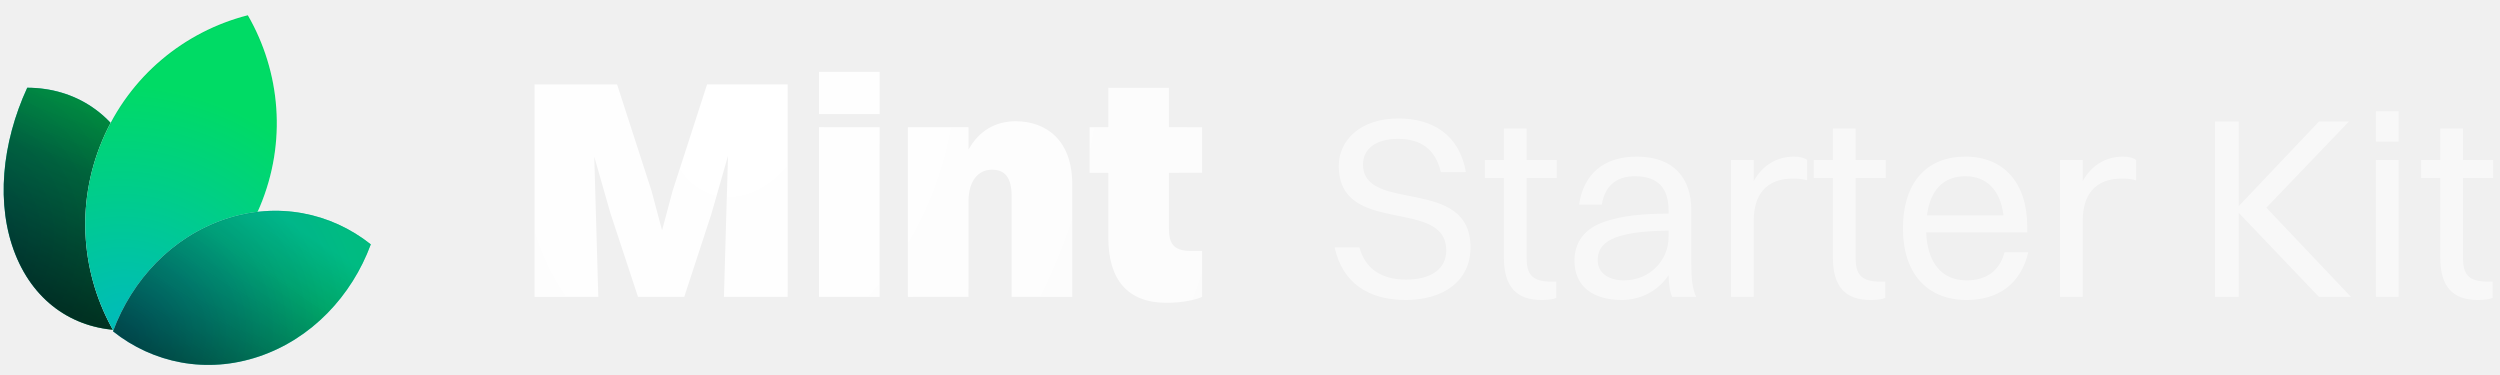
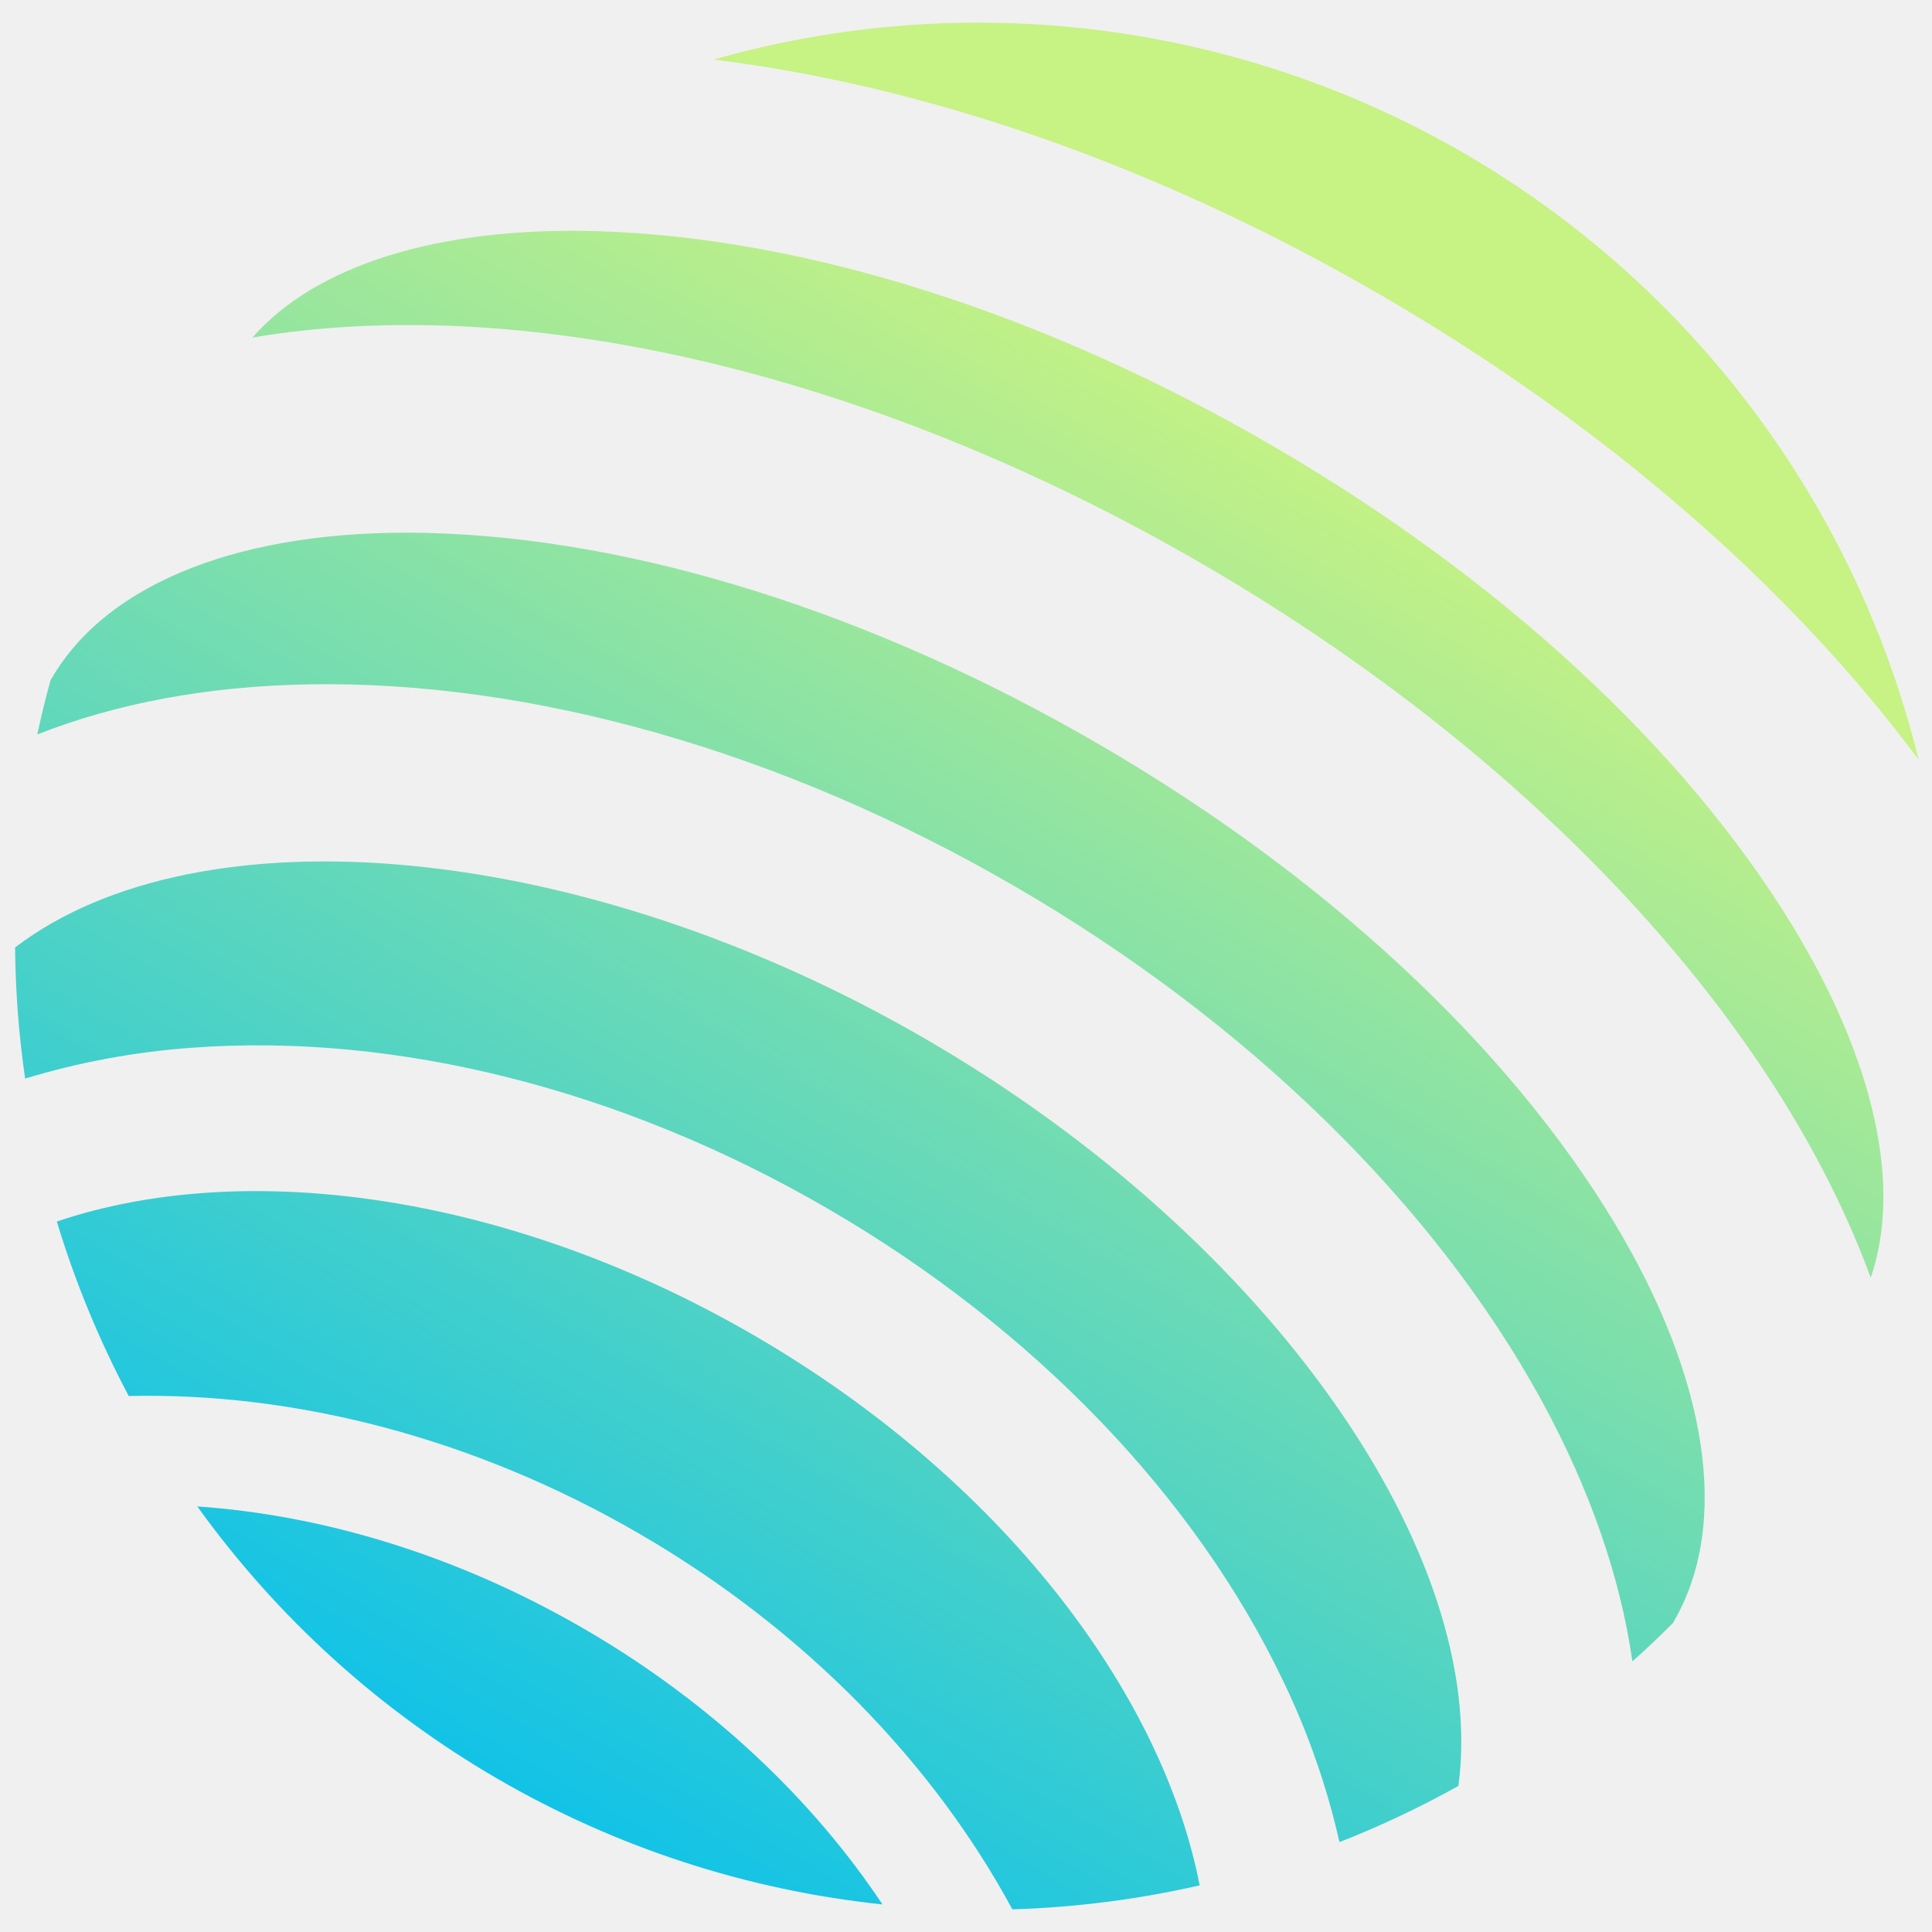
- <svg xmlns="http://www.w3.org/2000/svg" width="160" height="24" viewBox="0 0 160 24" fill="none">
-   <path d="M7.953 21.139C4.896 21.13 2.255 19.458 0.987 16.29C-0.28 13.121 0.109 9.163 1.744 5.615C4.801 5.624 7.442 7.296 8.71 10.465C9.977 13.633 9.588 17.591 7.953 21.139Z" fill="white" />
-   <path d="M7.953 21.139C4.896 21.13 2.255 19.458 0.987 16.29C-0.28 13.121 0.109 9.163 1.744 5.615C4.801 5.624 7.442 7.296 8.71 10.465C9.977 13.633 9.588 17.591 7.953 21.139Z" fill="url(#paint0_radial_115_109)" />
-   <path d="M7.953 21.139C4.896 21.13 2.255 19.458 0.987 16.29C-0.28 13.121 0.109 9.163 1.744 5.615C4.801 5.624 7.442 7.296 8.71 10.465C9.977 13.633 9.588 17.591 7.953 21.139Z" fill="black" fill-opacity="0.5" style="mix-blend-mode:hard-light" />
-   <path d="M7.953 21.139C4.896 21.13 2.255 19.458 0.987 16.29C-0.28 13.121 0.109 9.163 1.744 5.615C4.801 5.624 7.442 7.296 8.71 10.465C9.977 13.633 9.588 17.591 7.953 21.139Z" fill="url(#paint1_linear_115_109)" fill-opacity="0.5" style="mix-blend-mode:hard-light" />
-   <path d="M7.935 21.111C4.897 21.096 2.274 19.431 1.013 16.279C-0.248 13.124 0.136 9.182 1.762 5.643C4.8 5.659 7.423 7.324 8.684 10.476C9.945 13.63 9.561 17.572 7.935 21.111Z" stroke="url(#paint2_linear_115_109)" stroke-opacity="0.05" stroke-width="0.056" />
-   <path d="M7.31 21.257C11.354 20.221 14.884 17.375 16.628 13.236C18.373 9.097 17.945 4.587 15.86 0.976C11.816 2.012 8.287 4.858 6.542 8.998C4.797 13.137 5.225 17.646 7.31 21.257Z" fill="white" />
-   <path d="M7.31 21.257C11.354 20.221 14.884 17.375 16.628 13.236C18.373 9.097 17.945 4.587 15.86 0.976C11.816 2.012 8.287 4.858 6.542 8.998C4.797 13.137 5.225 17.646 7.31 21.257Z" fill="url(#paint3_radial_115_109)" />
-   <path d="M16.602 13.225C14.864 17.349 11.351 20.187 7.324 21.225C5.253 17.624 4.829 13.132 6.568 9.009C8.306 4.885 11.819 2.047 15.846 1.009C17.918 4.61 18.341 9.101 16.602 13.225Z" stroke="url(#paint4_linear_115_109)" stroke-opacity="0.05" stroke-width="0.056" />
-   <path d="M7.234 21.207C9.789 23.237 13.21 23.951 16.577 22.814C19.944 21.677 22.506 18.945 23.73 15.638C21.175 13.608 17.754 12.894 14.387 14.031C11.02 15.168 8.458 17.901 7.234 21.207Z" fill="white" />
-   <path d="M7.234 21.207C9.789 23.237 13.21 23.951 16.577 22.814C19.944 21.677 22.506 18.945 23.73 15.638C21.175 13.608 17.754 12.894 14.387 14.031C11.02 15.168 8.458 17.901 7.234 21.207Z" fill="url(#paint5_radial_115_109)" />
-   <path d="M7.234 21.207C9.789 23.237 13.21 23.951 16.577 22.814C19.944 21.677 22.506 18.945 23.73 15.638C21.175 13.608 17.754 12.894 14.387 14.031C11.02 15.168 8.458 17.901 7.234 21.207Z" fill="black" fill-opacity="0.2" style="mix-blend-mode:hard-light" />
-   <path d="M7.234 21.207C9.789 23.237 13.21 23.951 16.577 22.814C19.944 21.677 22.506 18.945 23.73 15.638C21.175 13.608 17.754 12.894 14.387 14.031C11.02 15.168 8.458 17.901 7.234 21.207Z" fill="url(#paint6_linear_115_109)" fill-opacity="0.5" style="mix-blend-mode:hard-light" />
-   <path d="M16.568 22.787C13.218 23.918 9.814 23.212 7.267 21.198C8.492 17.907 11.044 15.189 14.396 14.058C17.747 12.927 21.15 13.633 23.697 15.648C22.472 18.938 19.92 21.656 16.568 22.787Z" stroke="url(#paint7_linear_115_109)" stroke-opacity="0.05" stroke-width="0.056" />
-   <path d="M34.212 19V5.4H39.492L41.692 12.2L42.372 14.74L43.052 12.2L45.252 5.4H50.412V19H46.332L46.592 9.98L45.532 13.68L43.792 19H40.832L39.052 13.6L38.032 10.02L38.292 19H34.212ZM52.416 7.3V4.6H56.295V7.3H52.416ZM52.416 19V8.14H56.295V19H52.416ZM58.104 19V8.14H61.984V9.58C62.664 8.34 63.744 7.76 65.004 7.76C66.964 7.76 68.624 8.98 68.624 11.78V19H64.744V12.56C64.744 11.34 64.304 10.86 63.484 10.86C62.604 10.86 61.984 11.58 61.984 12.88V19H58.104ZM70.933 15.22V11.06H69.733V8.14H70.933V5.62H74.813V8.14H76.933V11.06H74.813V14.6C74.813 15.5 75.033 16.06 76.213 16.06H76.933V19C76.493 19.2 75.673 19.38 74.653 19.38C72.153 19.38 70.933 17.88 70.933 15.22Z" fill="url(#paint8_radial_115_109)" />
-   <path d="M87.232 10.519C87.232 13.687 94.112 11.229 94.112 15.832C94.112 17.994 92.364 19.198 89.971 19.198C87.562 19.198 85.912 18.093 85.417 15.832H87.001C87.364 17.169 88.371 17.895 89.987 17.895C91.671 17.895 92.561 17.152 92.561 16.03C92.561 12.598 85.681 15.155 85.681 10.618C85.681 9.001 87.034 7.582 89.509 7.582C91.671 7.582 93.403 8.621 93.816 11.014H92.215C91.868 9.529 90.912 8.886 89.476 8.886C88.057 8.886 87.232 9.529 87.232 10.519ZM96.25 16.476V11.393H95.029V10.239H96.25V8.226H97.702V10.239H99.632V11.393H97.702V16.476C97.702 17.532 98.015 18.026 99.302 18.026H99.599V19.066C99.434 19.148 99.071 19.198 98.659 19.198C97.025 19.198 96.25 18.323 96.25 16.476ZM102.516 13.093H101.064C101.345 11.162 102.615 10.024 104.76 10.024C107.103 10.024 108.242 11.393 108.242 13.44V16.888C108.242 17.895 108.324 18.521 108.555 19H107.021C106.856 18.654 106.806 18.142 106.79 17.614C106.047 18.72 104.859 19.198 103.803 19.198C101.988 19.198 100.767 18.357 100.767 16.69C100.767 15.486 101.427 14.611 102.714 14.182C103.902 13.786 105.107 13.687 106.79 13.671V13.473C106.79 12.053 106.13 11.278 104.628 11.278C103.374 11.278 102.698 11.971 102.516 13.093ZM102.252 16.657C102.252 17.465 102.929 17.944 103.952 17.944C105.569 17.944 106.79 16.674 106.79 15.172V14.759C103.061 14.793 102.252 15.585 102.252 16.657ZM110.787 19V10.239H112.239V11.591C112.833 10.519 113.774 10.024 114.83 10.024C115.176 10.024 115.49 10.107 115.655 10.239V11.542C115.407 11.46 115.094 11.427 114.747 11.427C112.998 11.427 112.239 12.515 112.239 14.1V19H110.787ZM117.305 16.476V11.393H116.084V10.239H117.305V8.226H118.757V10.239H120.688V11.393H118.757V16.476C118.757 17.532 119.071 18.026 120.358 18.026H120.655V19.066C120.49 19.148 120.127 19.198 119.714 19.198C118.081 19.198 117.305 18.323 117.305 16.476ZM129.809 16.145C129.33 18.192 127.862 19.198 125.865 19.198C123.324 19.198 121.79 17.482 121.79 14.627C121.79 11.658 123.324 10.024 125.783 10.024C128.258 10.024 129.743 11.723 129.743 14.512V14.875H123.275C123.357 16.838 124.281 17.944 125.865 17.944C127.103 17.944 127.977 17.35 128.291 16.145H129.809ZM125.783 11.278C124.38 11.278 123.539 12.152 123.324 13.786H128.225C128.027 12.169 127.152 11.278 125.783 11.278ZM131.843 19V10.239H133.295V11.591C133.889 10.519 134.829 10.024 135.885 10.024C136.232 10.024 136.545 10.107 136.71 10.239V11.542C136.463 11.46 136.149 11.427 135.803 11.427C134.054 11.427 133.295 12.515 133.295 14.1V19H131.843ZM141.763 19V7.78H143.281V13.192L148.413 7.78H150.327L145.047 13.291L150.459 19H148.413L143.281 13.621V19H141.763ZM152.06 9.067V7.12H153.512V9.067H152.06ZM152.06 19V10.239H153.512V19H152.06ZM156.178 16.476V11.393H154.957V10.239H156.178V8.226H157.63V10.239H159.56V11.393H157.63V16.476C157.63 17.532 157.943 18.026 159.23 18.026H159.527V19.066C159.362 19.148 158.999 19.198 158.587 19.198C156.953 19.198 156.178 18.323 156.178 16.476Z" fill="white" fill-opacity="0.55" />
+ <svg xmlns="http://www.w3.org/2000/svg" width="256" height="256" viewBox="0 0 256 256" fill="none">
+   <path d="M26.146 199.614C36.708 214.305 50.257 226.598 65.902 235.686C81.548 244.774 98.938 250.452 116.932 252.348C107.675 238.417 94.218 225.6 77.418 215.842C60.619 206.084 42.828 200.754 26.146 199.614Z" fill="url(#paint0_linear_13278_146909)" />
+   <path d="M99.993 176.988C67.626 158.185 32.595 153.393 7.529 161.858C9.948 169.856 13.14 177.599 17.058 184.979C38.836 184.475 62.614 190.39 84.739 203.241C106.865 216.092 123.787 233.828 134.143 253C142.499 252.743 150.811 251.679 158.963 249.822C153.896 223.858 132.35 195.796 99.993 176.988Z" fill="url(#paint1_linear_13278_146909)" />
+   <path d="M254.229 100.663C250.113 83.925 242.668 68.188 232.336 54.391C222.004 40.594 208.997 29.021 194.093 20.362C179.189 11.703 162.693 6.137 145.59 3.995C128.487 1.852 111.128 3.179 94.549 7.894C122.246 11.284 152.99 21.681 183.14 39.197C213.291 56.713 237.573 78.266 254.229 100.663Z" fill="url(#paint2_linear_13278_146909)" />
+   <path d="M213.93 162.049C199.753 138.505 175.467 115.959 145.55 98.579C115.632 81.199 84.024 71.272 56.573 70.615C32.422 70.043 14.296 77.064 6.856 89.872C6.813 89.949 6.754 90.021 6.708 90.097C6.038 92.499 5.462 94.906 4.936 97.321C15.326 93.219 27.363 90.936 40.748 90.682C70.512 90.122 103.824 99.643 134.563 117.502C165.302 135.361 190.093 159.592 204.346 185.717C210.736 197.488 214.723 209.076 216.303 220.147C218.142 218.503 219.947 216.804 221.697 215.037C221.743 214.957 221.773 214.872 221.82 214.787C229.26 201.966 226.383 182.747 213.93 162.049Z" fill="url(#paint3_linear_13278_146909)" />
+   <path d="M122.788 137.754C76.974 111.137 26.346 106.968 2 125.543C2.048 131.357 2.492 137.161 3.33 142.915C10.492 140.744 17.873 139.377 25.337 138.839C52.543 136.792 82.537 144.372 109.755 160.193C136.974 176.014 158.43 198.326 170.132 222.956C173.367 229.703 175.834 236.792 177.488 244.09C182.902 241.967 188.167 239.48 193.245 236.646C197.321 206.292 168.616 164.375 122.788 137.754Z" fill="url(#paint4_linear_13278_146909)" />
+   <path d="M237.496 122.641C223.158 99.122 198.659 76.513 168.53 59.019C138.401 41.524 106.67 31.44 79.129 30.631C58.135 30.025 41.874 35.114 33.442 44.727C68.452 38.795 114.631 48.765 159.391 74.768C204.15 100.77 235.699 135.954 247.876 169.303C252.05 157.224 248.419 140.577 237.496 122.641Z" fill="url(#paint5_linear_13278_146909)" />
  <defs>
-     <radialGradient id="paint0_radial_115_109" cx="0" cy="0" r="1" gradientUnits="userSpaceOnUse" gradientTransform="translate(-3.00503 15.023) rotate(-10.029) scale(17.9572 17.784)">
-       <stop stop-color="#00B0BB" />
-       <stop offset="1" stop-color="#00DB65" />
-     </radialGradient>
-     <linearGradient id="paint1_linear_115_109" x1="7.39" y1="4.813" x2="1.63" y2="18.689" gradientUnits="userSpaceOnUse">
-       <stop stop-color="#18E299" />
-       <stop offset="1" />
+     <linearGradient id="paint0_linear_13278_146909" x1="169.969" y1="53.781" x2="54.083" y2="253" gradientUnits="userSpaceOnUse">
+       <stop offset="0" stop-color="#C7F284" />
+       <stop offset="1" stop-color="#00BEF0" />
    </linearGradient>
-     <linearGradient id="paint2_linear_115_109" x1="7.948" y1="8.016" x2="1.761" y2="18.746" gradientUnits="userSpaceOnUse">
-       <stop />
-       <stop offset="1" stop-opacity="0" />
+     <linearGradient id="paint1_linear_13278_146909" x1="169.969" y1="53.781" x2="54.083" y2="253" gradientUnits="userSpaceOnUse">
+       <stop offset="0" stop-color="#C7F284" />
+       <stop offset="1" stop-color="#00BEF0" />
    </linearGradient>
-     <radialGradient id="paint3_radial_115_109" cx="0" cy="0" r="1" gradientUnits="userSpaceOnUse" gradientTransform="translate(8.11404 20.8822) rotate(-75.7542) scale(21.6246 23.7772)">
-       <stop stop-color="#00BBBB" />
-       <stop offset="0.713" stop-color="#00DB65" />
-     </radialGradient>
-     <linearGradient id="paint4_linear_115_109" x1="7.602" y1="5.871" x2="15.556" y2="16.372" gradientUnits="userSpaceOnUse">
-       <stop />
-       <stop offset="1" stop-opacity="0" />
+     <linearGradient id="paint2_linear_13278_146909" x1="169.969" y1="53.781" x2="54.083" y2="253" gradientUnits="userSpaceOnUse">
+       <stop offset="0" stop-color="#C7F284" />
+       <stop offset="1" stop-color="#00BEF0" />
    </linearGradient>
-     <radialGradient id="paint5_radial_115_109" cx="0" cy="0" r="1" gradientUnits="userSpaceOnUse" gradientTransform="translate(7.84537 21.5181) rotate(-20.3525) scale(18.5603 17.32)">
-       <stop stop-color="#00B0BB" />
-       <stop offset="1" stop-color="#00DB65" />
-     </radialGradient>
-     <linearGradient id="paint6_linear_115_109" x1="16.808" y1="13.007" x2="10.041" y2="22.994" gradientUnits="userSpaceOnUse">
-       <stop stop-color="#00B1BC" />
-       <stop offset="1" />
+     <linearGradient id="paint3_linear_13278_146909" x1="169.969" y1="53.781" x2="54.083" y2="253" gradientUnits="userSpaceOnUse">
+       <stop offset="0" stop-color="#C7F284" />
+       <stop offset="1" stop-color="#00BEF0" />
    </linearGradient>
-     <linearGradient id="paint7_linear_115_109" x1="16.808" y1="13.007" x2="14.169" y2="23.841" gradientUnits="userSpaceOnUse">
-       <stop />
-       <stop offset="1" stop-opacity="0" />
+     <linearGradient id="paint4_linear_13278_146909" x1="169.969" y1="53.781" x2="54.083" y2="253" gradientUnits="userSpaceOnUse">
+       <stop offset="0" stop-color="#C7F284" />
+       <stop offset="1" stop-color="#00BEF0" />
    </linearGradient>
-     <radialGradient id="paint8_radial_115_109" cx="0" cy="0" r="1" gradientUnits="userSpaceOnUse" gradientTransform="translate(47.2781 7) rotate(19.0047) scale(67.5582 85.7506)">
-       <stop stop-color="white" />
-       <stop offset="1" stop-color="white" stop-opacity="0.5" />
-     </radialGradient>
+     <linearGradient id="paint5_linear_13278_146909" x1="169.969" y1="53.781" x2="54.083" y2="253" gradientUnits="userSpaceOnUse">
+       <stop offset="0" stop-color="#C7F284" />
+       <stop offset="1" stop-color="#00BEF0" />
+     </linearGradient>
  </defs>
</svg>
